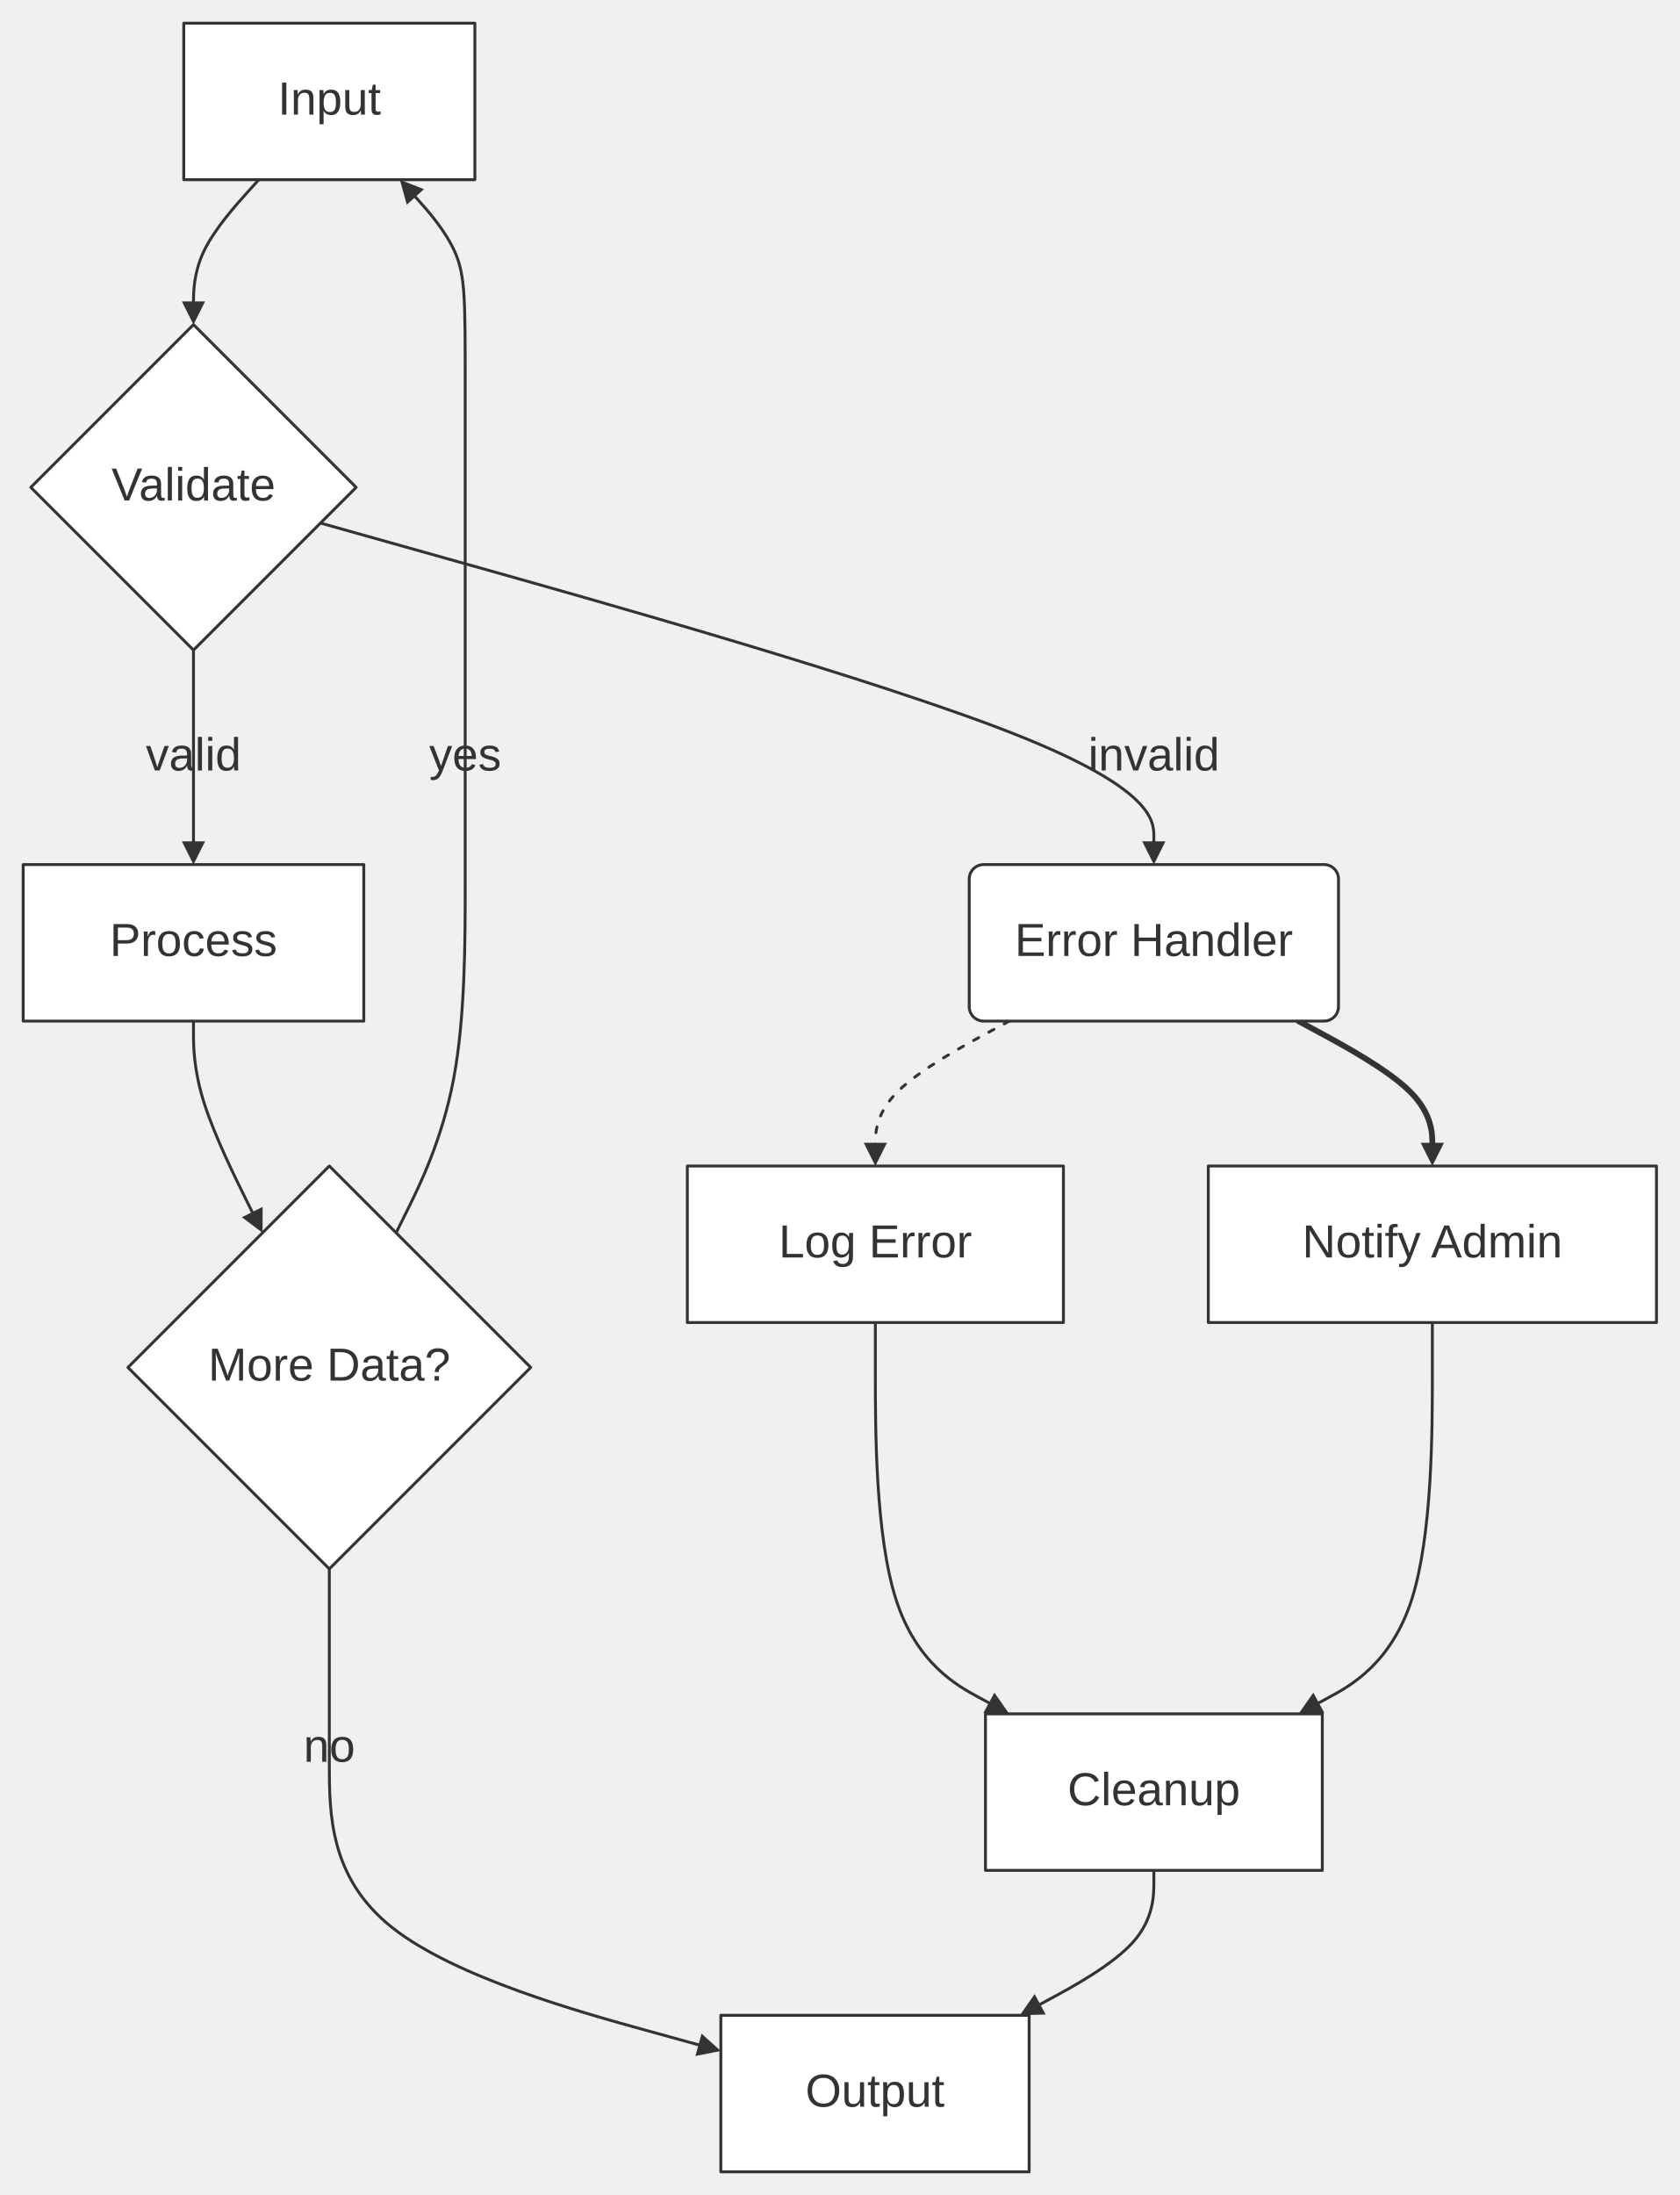
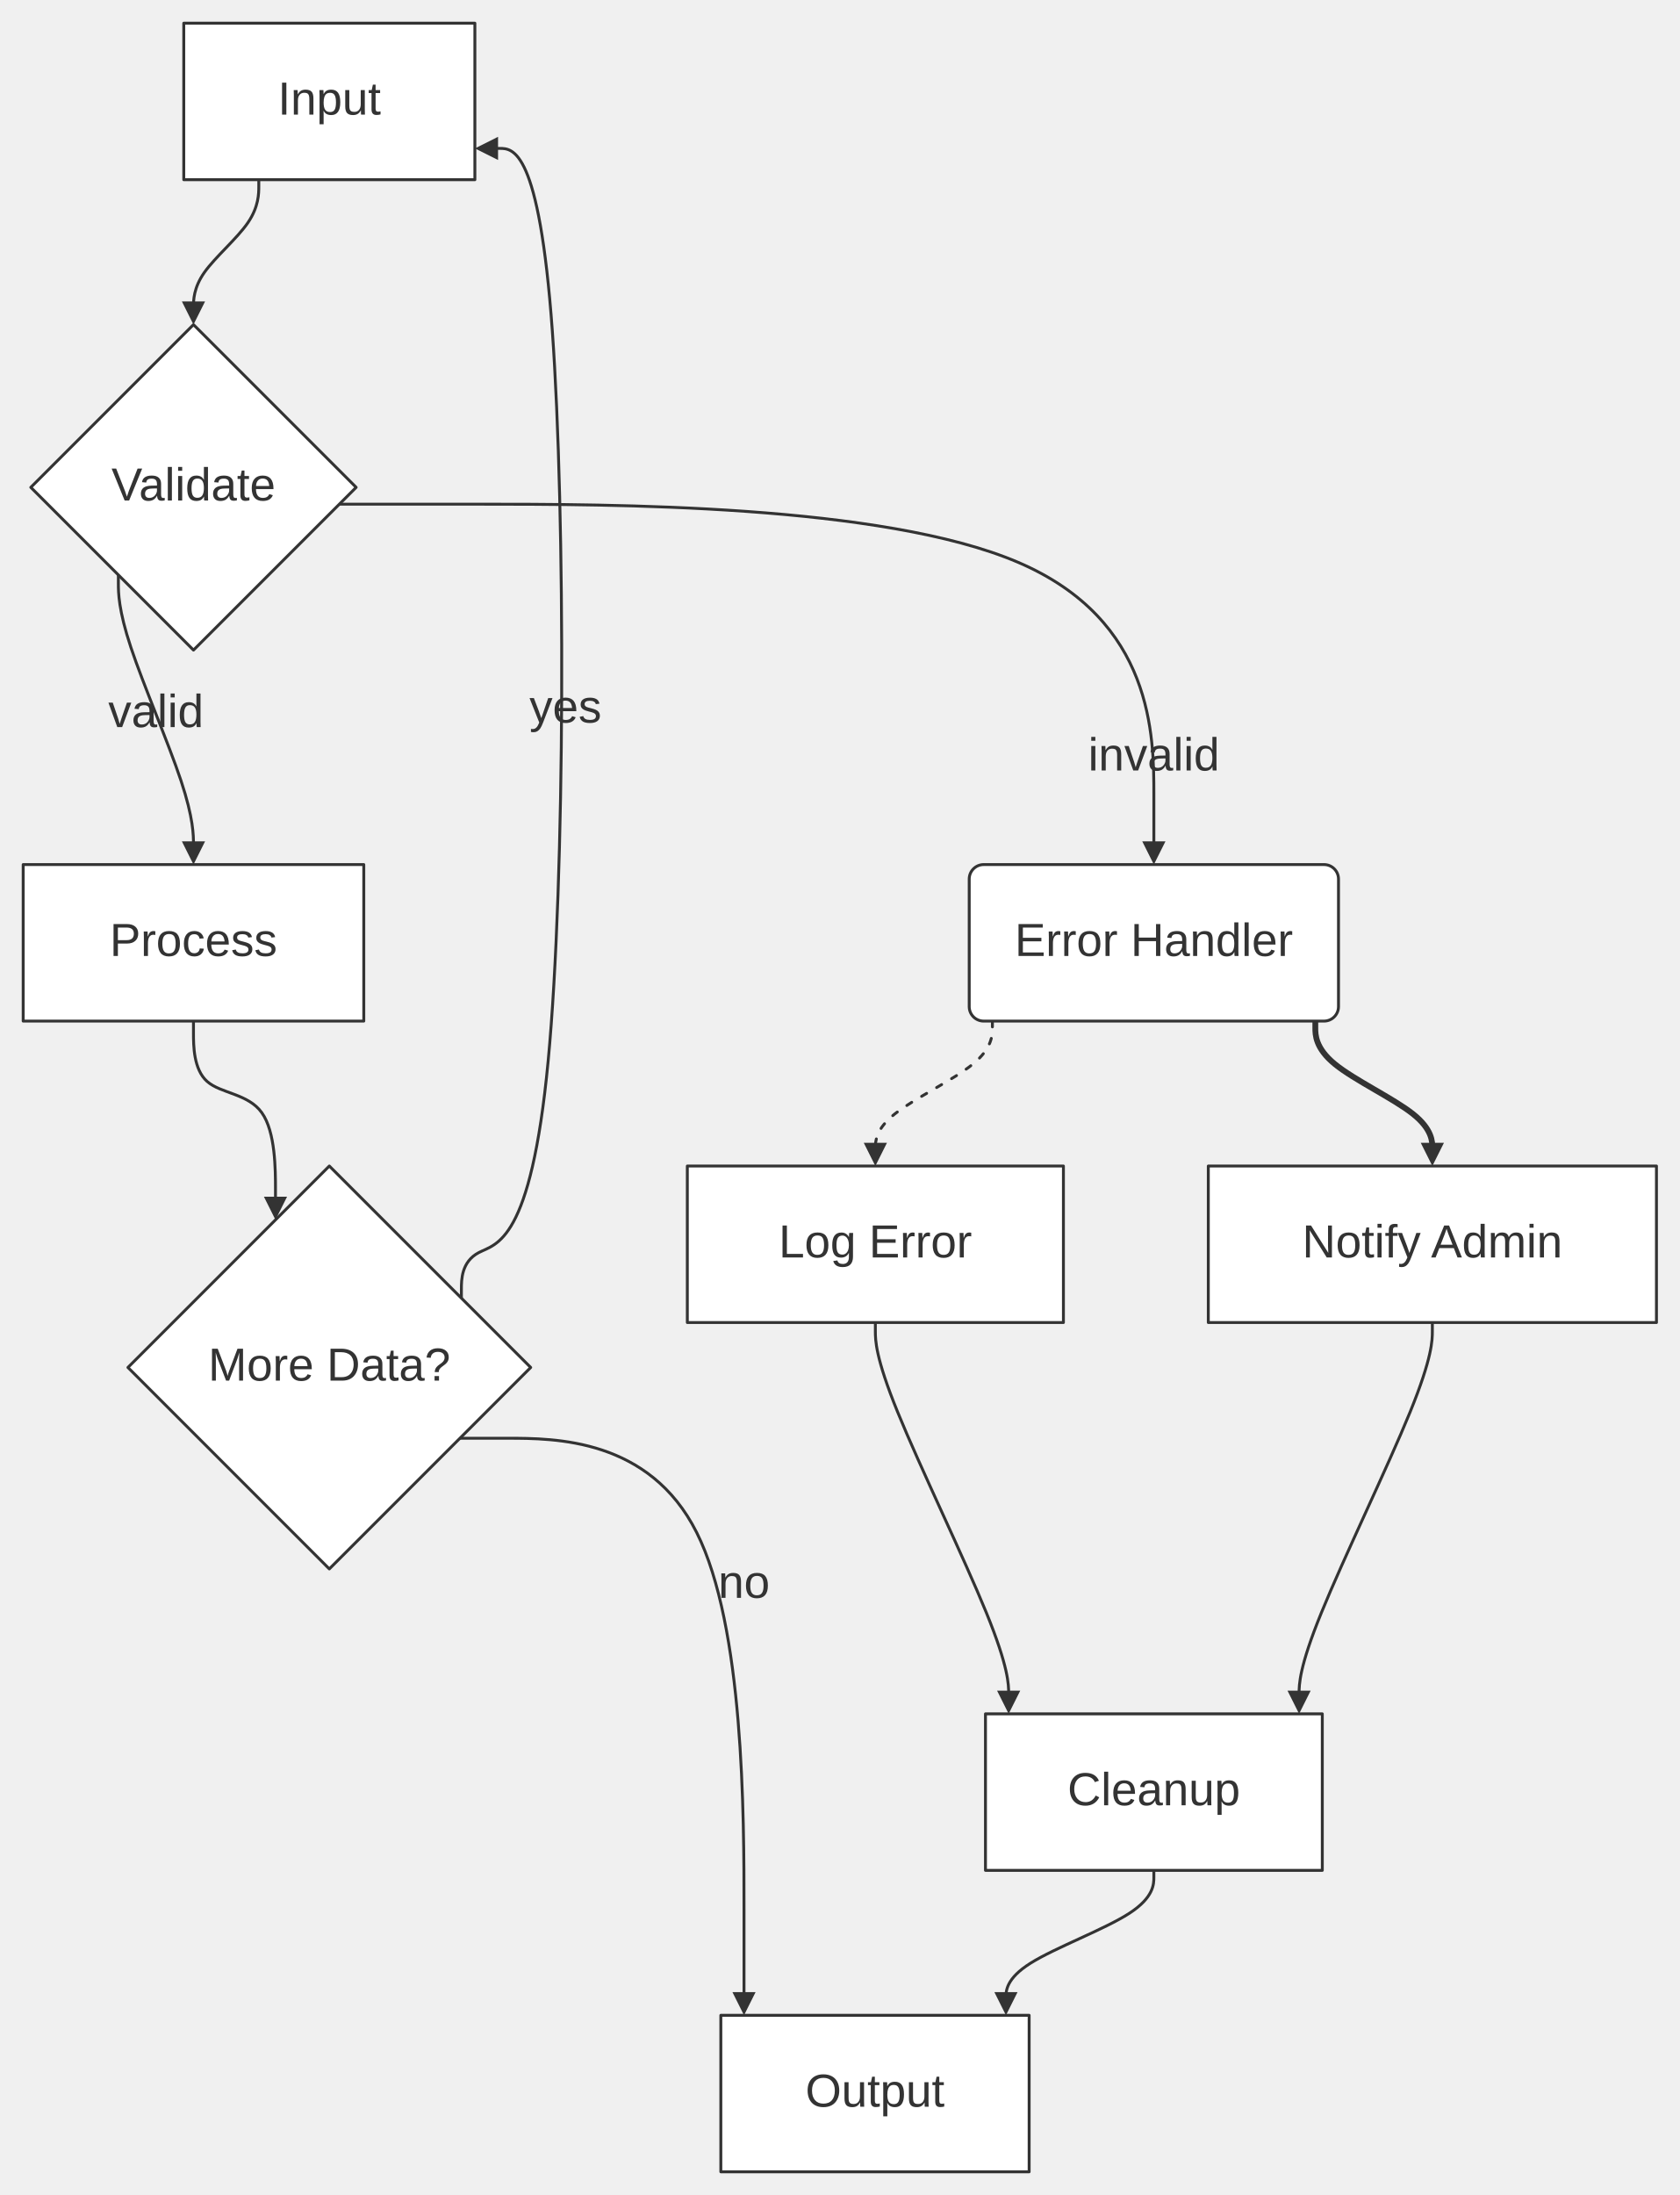
<svg xmlns="http://www.w3.org/2000/svg" width="100%" viewBox="0 0 579.64 757.28" style="max-width: 579.64px; background-color: transparent;" font-family="&quot;trebuchet ms&quot;, verdana, arial, sans-serif" font-size="16.00">
  <defs>
    <marker id="arrowhead" viewBox="0 0 10.00 10.00" refX="5.00" refY="5.00" markerWidth="8.00" markerHeight="8.00" orient="auto-start-reverse" markerUnits="userSpaceOnUse">
      <path d="M 0 0 L 10.00 5.00 L 0 10.00 z" fill="#333" />
    </marker>
    <marker id="crosshead" viewBox="0 0 11.00 11.00" refX="12.00" refY="5.20" markerWidth="11.00" markerHeight="11.00" orient="auto-start-reverse" markerUnits="userSpaceOnUse">
      <path d="M 1,1 l 9,9 M 10,1 l -9,9" stroke="#333" stroke-width="2" />
    </marker>
    <marker id="circlehead" viewBox="0 0 10.00 10.00" refX="11.00" refY="5.00" markerWidth="11.00" markerHeight="11.00" orient="auto-start-reverse" markerUnits="userSpaceOnUse">
      <circle cx="5" cy="5" r="5" stroke="#333" stroke-width="1" fill="#333" />
    </marker>
    <marker id="open-arrowhead" viewBox="0 0 10.00 10.00" refX="5.00" refY="5.00" markerWidth="8.00" markerHeight="8.00" orient="auto-start-reverse" markerUnits="userSpaceOnUse">
      <polygon points="0,0 10.00,5.00 0,10.00" fill="white" stroke="#333" stroke-width="1" />
    </marker>
    <marker id="diamondhead" viewBox="0 0 12.00 12.00" refX="6.00" refY="6.00" markerWidth="12.00" markerHeight="12.00" orient="auto-start-reverse" markerUnits="userSpaceOnUse">
      <polygon points="0,6.00 6.00,0 12.00,6.00 6.00,12.00" fill="#333" />
    </marker>
    <marker id="open-diamondhead" viewBox="0 0 12.00 12.00" refX="6.00" refY="6.00" markerWidth="12.00" markerHeight="12.00" orient="auto-start-reverse" markerUnits="userSpaceOnUse">
      <polygon points="0,6.00 6.00,0 12.00,6.00 6.00,12.00" fill="white" stroke="#333" stroke-width="1" />
    </marker>
  </defs>
  <g transform="translate(0.00,0.00)">
    <g class="edgePaths">
-       <path d="M89.31,62.00 L85.55,66.17 C81.79,70.33 74.28,78.67 70.52,86.33 C66.77,94.00 66.77,101.00 66.77,104.50 L66.77,108.00" stroke="#333" stroke-width="1.00" fill="none" stroke-linecap="round" stroke-linejoin="round" marker-end="url(#arrowhead)" />
-       <path d="M66.77,224.28 L66.77,230.45 C66.77,236.61 66.77,248.95 66.77,260.61 C66.77,272.28 66.77,283.28 66.77,288.78 L66.77,294.28" stroke="#333" stroke-width="1.00" fill="none" stroke-linecap="round" stroke-linejoin="round" marker-end="url(#arrowhead)" />
-       <path d="M110.59,180.45 L158.53,193.93 C206.46,207.40 302.33,234.34 350.27,253.31 C398.20,272.28 398.20,283.28 398.20,288.78 L398.20,294.28" stroke="#333" stroke-width="1.00" fill="none" stroke-linecap="round" stroke-linejoin="round" marker-end="url(#arrowhead)" />
-       <path d="M66.77,352.28 L66.77,356.45 C66.77,360.61 66.77,368.95 70.44,380.52 C74.12,392.10 81.47,406.92 85.15,414.33 L88.83,421.74" stroke="#333" stroke-width="1.00" fill="none" stroke-linecap="round" stroke-linejoin="round" marker-end="url(#arrowhead)" />
-       <path d="M136.70,425.33 L140.67,417.32 C144.64,409.31 152.59,393.29 156.56,372.12 C160.54,350.95 160.54,324.61 160.54,305.28 C160.54,285.95 160.54,273.61 160.54,242.57 C160.54,211.52 160.54,161.76 160.54,132.71 C160.54,103.67 160.54,95.33 157.23,87.50 C153.92,79.66 147.29,72.31 143.98,68.64 L140.67,64.97" stroke="#333" stroke-width="1.00" fill="none" stroke-linecap="round" stroke-linejoin="round" marker-end="url(#arrowhead)" />
-       <path d="M113.65,541.28 L113.65,545.45 C113.65,549.62 113.65,557.95 113.65,568.28 C113.65,578.62 113.65,590.95 113.65,608.28 C113.65,625.62 113.65,647.95 135.53,665.16 C157.40,682.36 201.15,694.45 223.03,700.49 L244.90,706.53" stroke="#333" stroke-width="1.00" fill="none" stroke-linecap="round" stroke-linejoin="round" marker-end="url(#arrowhead)" />
-       <path d="M348.30,352.28 L340.60,356.45 C332.90,360.61 317.50,368.95 309.79,376.61 C302.09,384.28 302.09,391.28 302.09,394.78 L302.09,398.28" stroke="#333" stroke-width="1.00" fill="none" stroke-linecap="round" stroke-linejoin="round" stroke-dasharray="2.00,4.00" marker-end="url(#arrowhead)" />
-       <path d="M448.11,352.28 L455.81,356.45 C463.51,360.61 478.91,368.95 486.61,376.61 C494.31,384.28 494.31,391.28 494.31,394.78 L494.31,398.28" stroke="#333" stroke-width="2.00" fill="none" stroke-linecap="round" stroke-linejoin="round" marker-end="url(#arrowhead)" />
-       <path d="M302.09,456.28 L302.09,474.61 C302.09,492.95 302.09,529.61 309.21,551.80 C316.32,573.98 330.55,581.68 337.67,585.53 L344.78,589.38" stroke="#333" stroke-width="1.00" fill="none" stroke-linecap="round" stroke-linejoin="round" marker-end="url(#arrowhead)" />
-       <path d="M494.31,456.28 L494.31,474.61 C494.31,492.95 494.31,529.61 487.20,551.80 C480.08,573.98 465.86,581.68 458.74,585.53 L451.63,589.38" stroke="#333" stroke-width="1.00" fill="none" stroke-linecap="round" stroke-linejoin="round" marker-end="url(#arrowhead)" />
-       <path d="M398.20,645.28 L398.20,649.45 C398.20,653.62 398.20,661.95 391.08,669.97 C383.95,677.98 369.70,685.68 362.58,689.53 L355.45,693.38" stroke="#333" stroke-width="1.00" fill="none" stroke-linecap="round" stroke-linejoin="round" marker-end="url(#arrowhead)" />
+       <path d="M89.31,62.00 L89.31,64.33 C89.31,66.67 89.31,71.33 85.55,76.83 C81.79,82.33 74.28,88.67 70.52,94.00 C66.77,99.33 66.77,103.67 66.77,105.83 L66.77,108.00" stroke="#333" stroke-width="1.00" fill="none" stroke-linecap="round" stroke-linejoin="round" marker-end="url(#arrowhead)" />
+       <path d="M40.85,198.36 L40.85,201.36 C40.85,204.36 40.85,210.36 45.17,223.35 C49.49,236.33 58.13,256.31 62.45,269.29 C66.77,282.28 66.77,288.28 66.77,291.28 L66.77,294.28" stroke="#333" stroke-width="1.00" fill="none" stroke-linecap="round" stroke-linejoin="round" marker-end="url(#arrowhead)" />
+       <path d="M117.10,173.94 L163.95,173.94 C210.80,173.94 304.50,173.94 351.35,194.00 C398.20,214.06 398.20,254.17 398.20,274.22 L398.20,294.28" stroke="#333" stroke-width="1.00" fill="none" stroke-linecap="round" stroke-linejoin="round" marker-end="url(#arrowhead)" />
+       <path d="M66.77,352.28 L66.77,356.45 C66.77,360.61 66.77,368.95 71.49,373.11 C76.20,377.28 85.64,377.28 90.35,383.88 C95.07,390.47 95.07,403.67 95.07,410.26 L95.07,416.86" stroke="#333" stroke-width="1.00" fill="none" stroke-linecap="round" stroke-linejoin="round" marker-end="url(#arrowhead)" />
+       <path d="M159.23,447.86 L159.23,444.72 C159.23,441.57 159.23,435.29 165.22,432.15 C171.21,429.01 183.18,429.01 189.17,366.04 C195.15,303.07 195.15,177.14 190.61,114.17 C186.06,51.20 176.97,51.20 172.43,51.20 L167.88,51.20" stroke="#333" stroke-width="1.00" fill="none" stroke-linecap="round" stroke-linejoin="round" marker-end="url(#arrowhead)" />
+       <path d="M158.74,496.20 L175.07,496.20 C191.41,496.20 224.09,496.20 240.42,528.71 C256.76,561.23 256.76,626.25 256.76,658.77 L256.76,691.28" stroke="#333" stroke-width="1.00" fill="none" stroke-linecap="round" stroke-linejoin="round" marker-end="url(#arrowhead)" />
+       <path d="M342.48,352.28 L342.48,354.61 C342.48,356.95 342.48,361.61 335.75,367.11 C329.02,372.61 315.56,378.95 308.83,384.28 C302.09,389.61 302.09,393.95 302.09,396.11 L302.09,398.28" stroke="#333" stroke-width="1.00" fill="none" stroke-linecap="round" stroke-linejoin="round" stroke-dasharray="2.00,4.00" marker-end="url(#arrowhead)" />
+       <path d="M453.92,352.28 L453.92,354.61 C453.92,356.95 453.92,361.61 460.66,367.11 C467.39,372.61 480.85,378.95 487.58,384.28 C494.31,389.61 494.31,393.95 494.31,396.11 L494.31,398.28" stroke="#333" stroke-width="2.00" fill="none" stroke-linecap="round" stroke-linejoin="round" marker-end="url(#arrowhead)" />
+       <path d="M302.09,456.28 L302.09,459.28 C302.09,462.28 302.09,468.28 309.76,487.11 C317.42,505.95 332.75,537.61 340.42,556.45 C348.09,575.28 348.09,581.28 348.09,584.28 L348.09,587.28" stroke="#333" stroke-width="1.00" fill="none" stroke-linecap="round" stroke-linejoin="round" marker-end="url(#arrowhead)" />
+       <path d="M494.31,456.28 L494.31,459.28 C494.31,462.28 494.31,468.28 486.65,487.11 C478.98,505.95 463.65,537.61 455.99,556.45 C448.32,575.28 448.32,581.28 448.32,584.28 L448.32,587.28" stroke="#333" stroke-width="1.00" fill="none" stroke-linecap="round" stroke-linejoin="round" marker-end="url(#arrowhead)" />
+       <path d="M398.20,645.28 L398.20,647.62 C398.20,649.95 398.20,654.62 389.70,660.12 C381.19,665.62 364.17,671.95 355.67,677.28 C347.16,682.62 347.16,686.95 347.16,689.12 L347.16,691.28" stroke="#333" stroke-width="1.00" fill="none" stroke-linecap="round" stroke-linejoin="round" marker-end="url(#arrowhead)" />
    </g>
    <g class="edgeLabels">
-       <text x="66.77" y="261.28" text-anchor="middle" dominant-baseline="middle" fill="#333">valid</text>
+       <text x="53.81" y="246.32" text-anchor="middle" dominant-baseline="middle" fill="#333">valid</text>
      <text x="398.20" y="261.28" text-anchor="middle" dominant-baseline="middle" fill="#333">invalid</text>
-       <text x="160.54" y="261.28" text-anchor="middle" dominant-baseline="middle" fill="#333">yes</text>
-       <text x="113.65" y="603.28" text-anchor="middle" dominant-baseline="middle" fill="#333">no</text>
+       <text x="195.15" y="244.75" text-anchor="middle" dominant-baseline="middle" fill="#333">yes</text>
+       <text x="256.76" y="546.73" text-anchor="middle" dominant-baseline="middle" fill="#333">no</text>
    </g>
    <g class="nodes">
      <rect x="63.42" y="8.00" width="100.46" height="54.00" fill="white" stroke="#333" stroke-width="1.00" stroke-linejoin="round" />
      <text x="113.65" y="35.00" text-anchor="middle" dominant-baseline="middle" fill="#333">Input</text>
      <polygon points="66.77,112.00 122.91,168.14 66.77,224.28 10.63,168.14" fill="white" stroke="#333" stroke-width="1.00" stroke-linejoin="round" />
      <text x="66.77" y="168.14" text-anchor="middle" dominant-baseline="middle" fill="#333">Validate</text>
      <rect x="8.00" y="298.28" width="117.54" height="54.00" fill="white" stroke="#333" stroke-width="1.00" stroke-linejoin="round" />
      <text x="66.77" y="325.28" text-anchor="middle" dominant-baseline="middle" fill="#333">Process</text>
      <rect x="334.48" y="298.28" width="127.44" height="54.00" rx="5.00" ry="5.00" fill="white" stroke="#333" stroke-width="1.00" stroke-linejoin="round" />
      <text x="398.20" y="325.28" text-anchor="middle" dominant-baseline="middle" fill="#333">Error Handler</text>
      <polygon points="113.65,402.28 183.15,471.78 113.65,541.28 44.15,471.78" fill="white" stroke="#333" stroke-width="1.00" stroke-linejoin="round" />
      <text x="113.65" y="471.78" text-anchor="middle" dominant-baseline="middle" fill="#333">More Data?</text>
      <rect x="248.76" y="695.28" width="106.40" height="54.00" fill="white" stroke="#333" stroke-width="1.00" stroke-linejoin="round" />
      <text x="301.96" y="722.28" text-anchor="middle" dominant-baseline="middle" fill="#333">Output</text>
      <rect x="237.20" y="402.28" width="129.79" height="54.00" fill="white" stroke="#333" stroke-width="1.00" stroke-linejoin="round" />
      <text x="302.09" y="429.28" text-anchor="middle" dominant-baseline="middle" fill="#333">Log Error</text>
      <rect x="416.99" y="402.28" width="154.66" height="54.00" fill="white" stroke="#333" stroke-width="1.00" stroke-linejoin="round" />
      <text x="494.31" y="429.28" text-anchor="middle" dominant-baseline="middle" fill="#333">Notify Admin</text>
      <rect x="340.09" y="591.28" width="116.24" height="54.00" fill="white" stroke="#333" stroke-width="1.00" stroke-linejoin="round" />
      <text x="398.20" y="618.28" text-anchor="middle" dominant-baseline="middle" fill="#333">Cleanup</text>
    </g>
  </g>
</svg>
